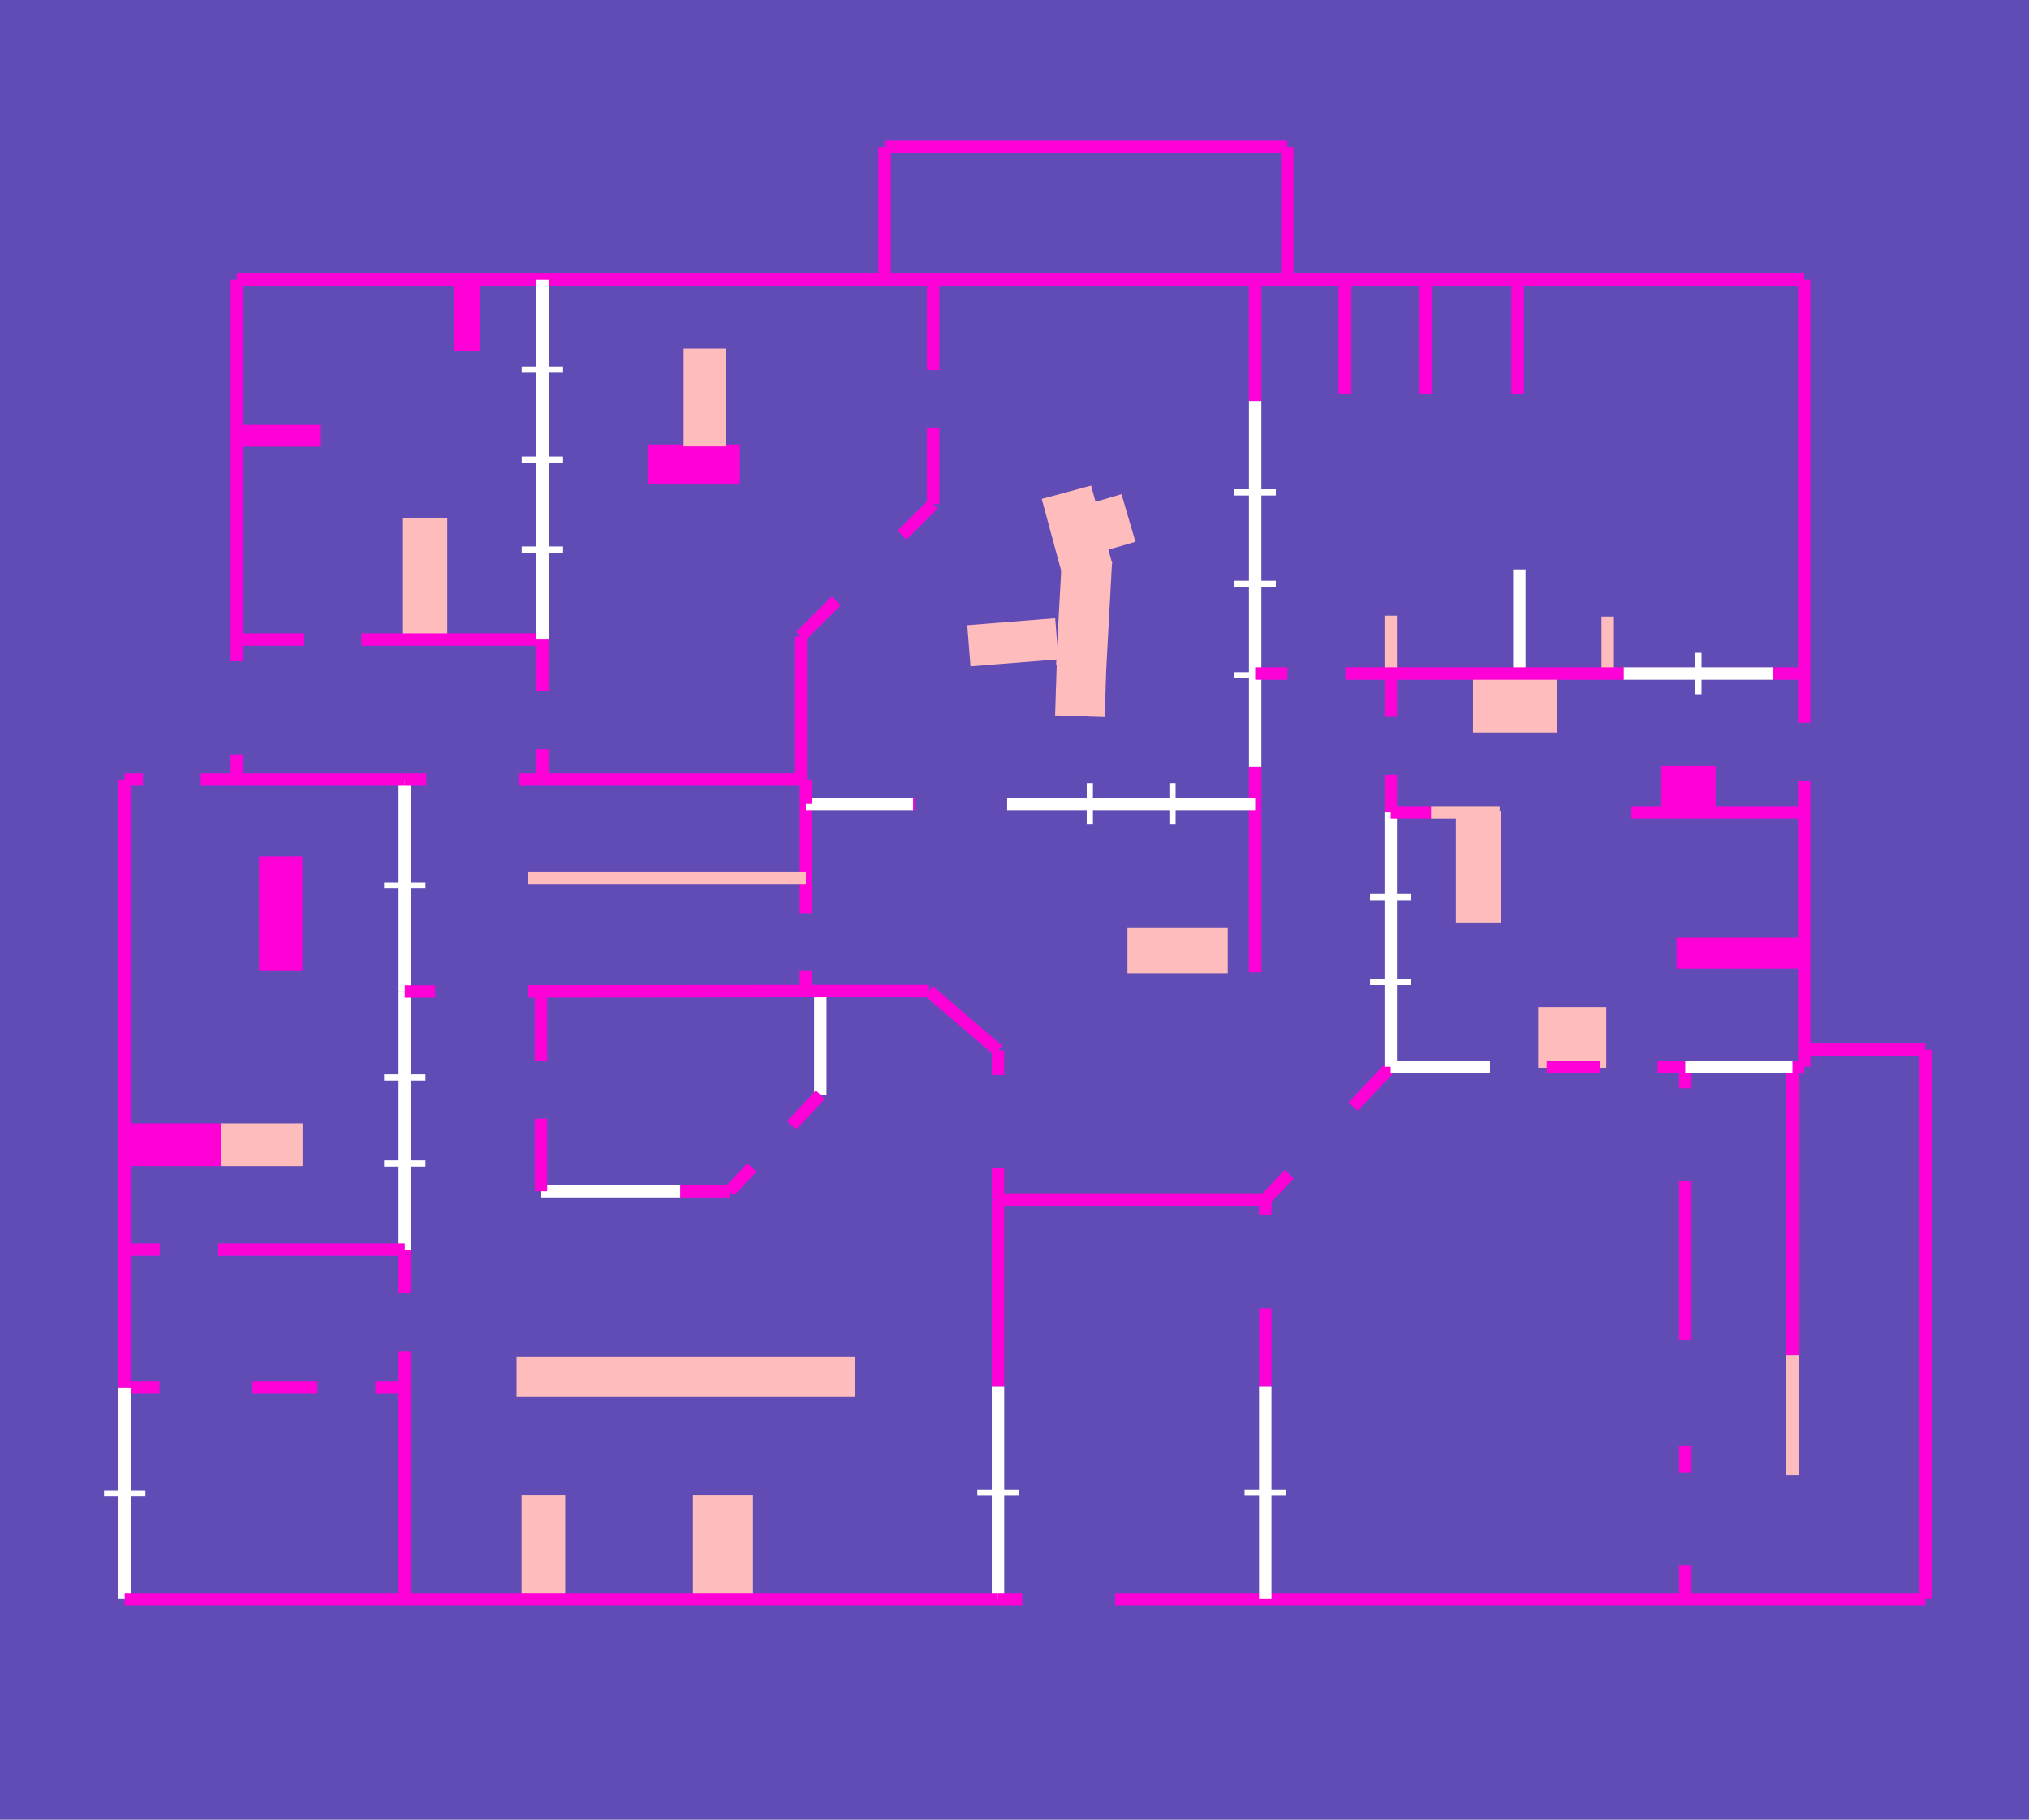
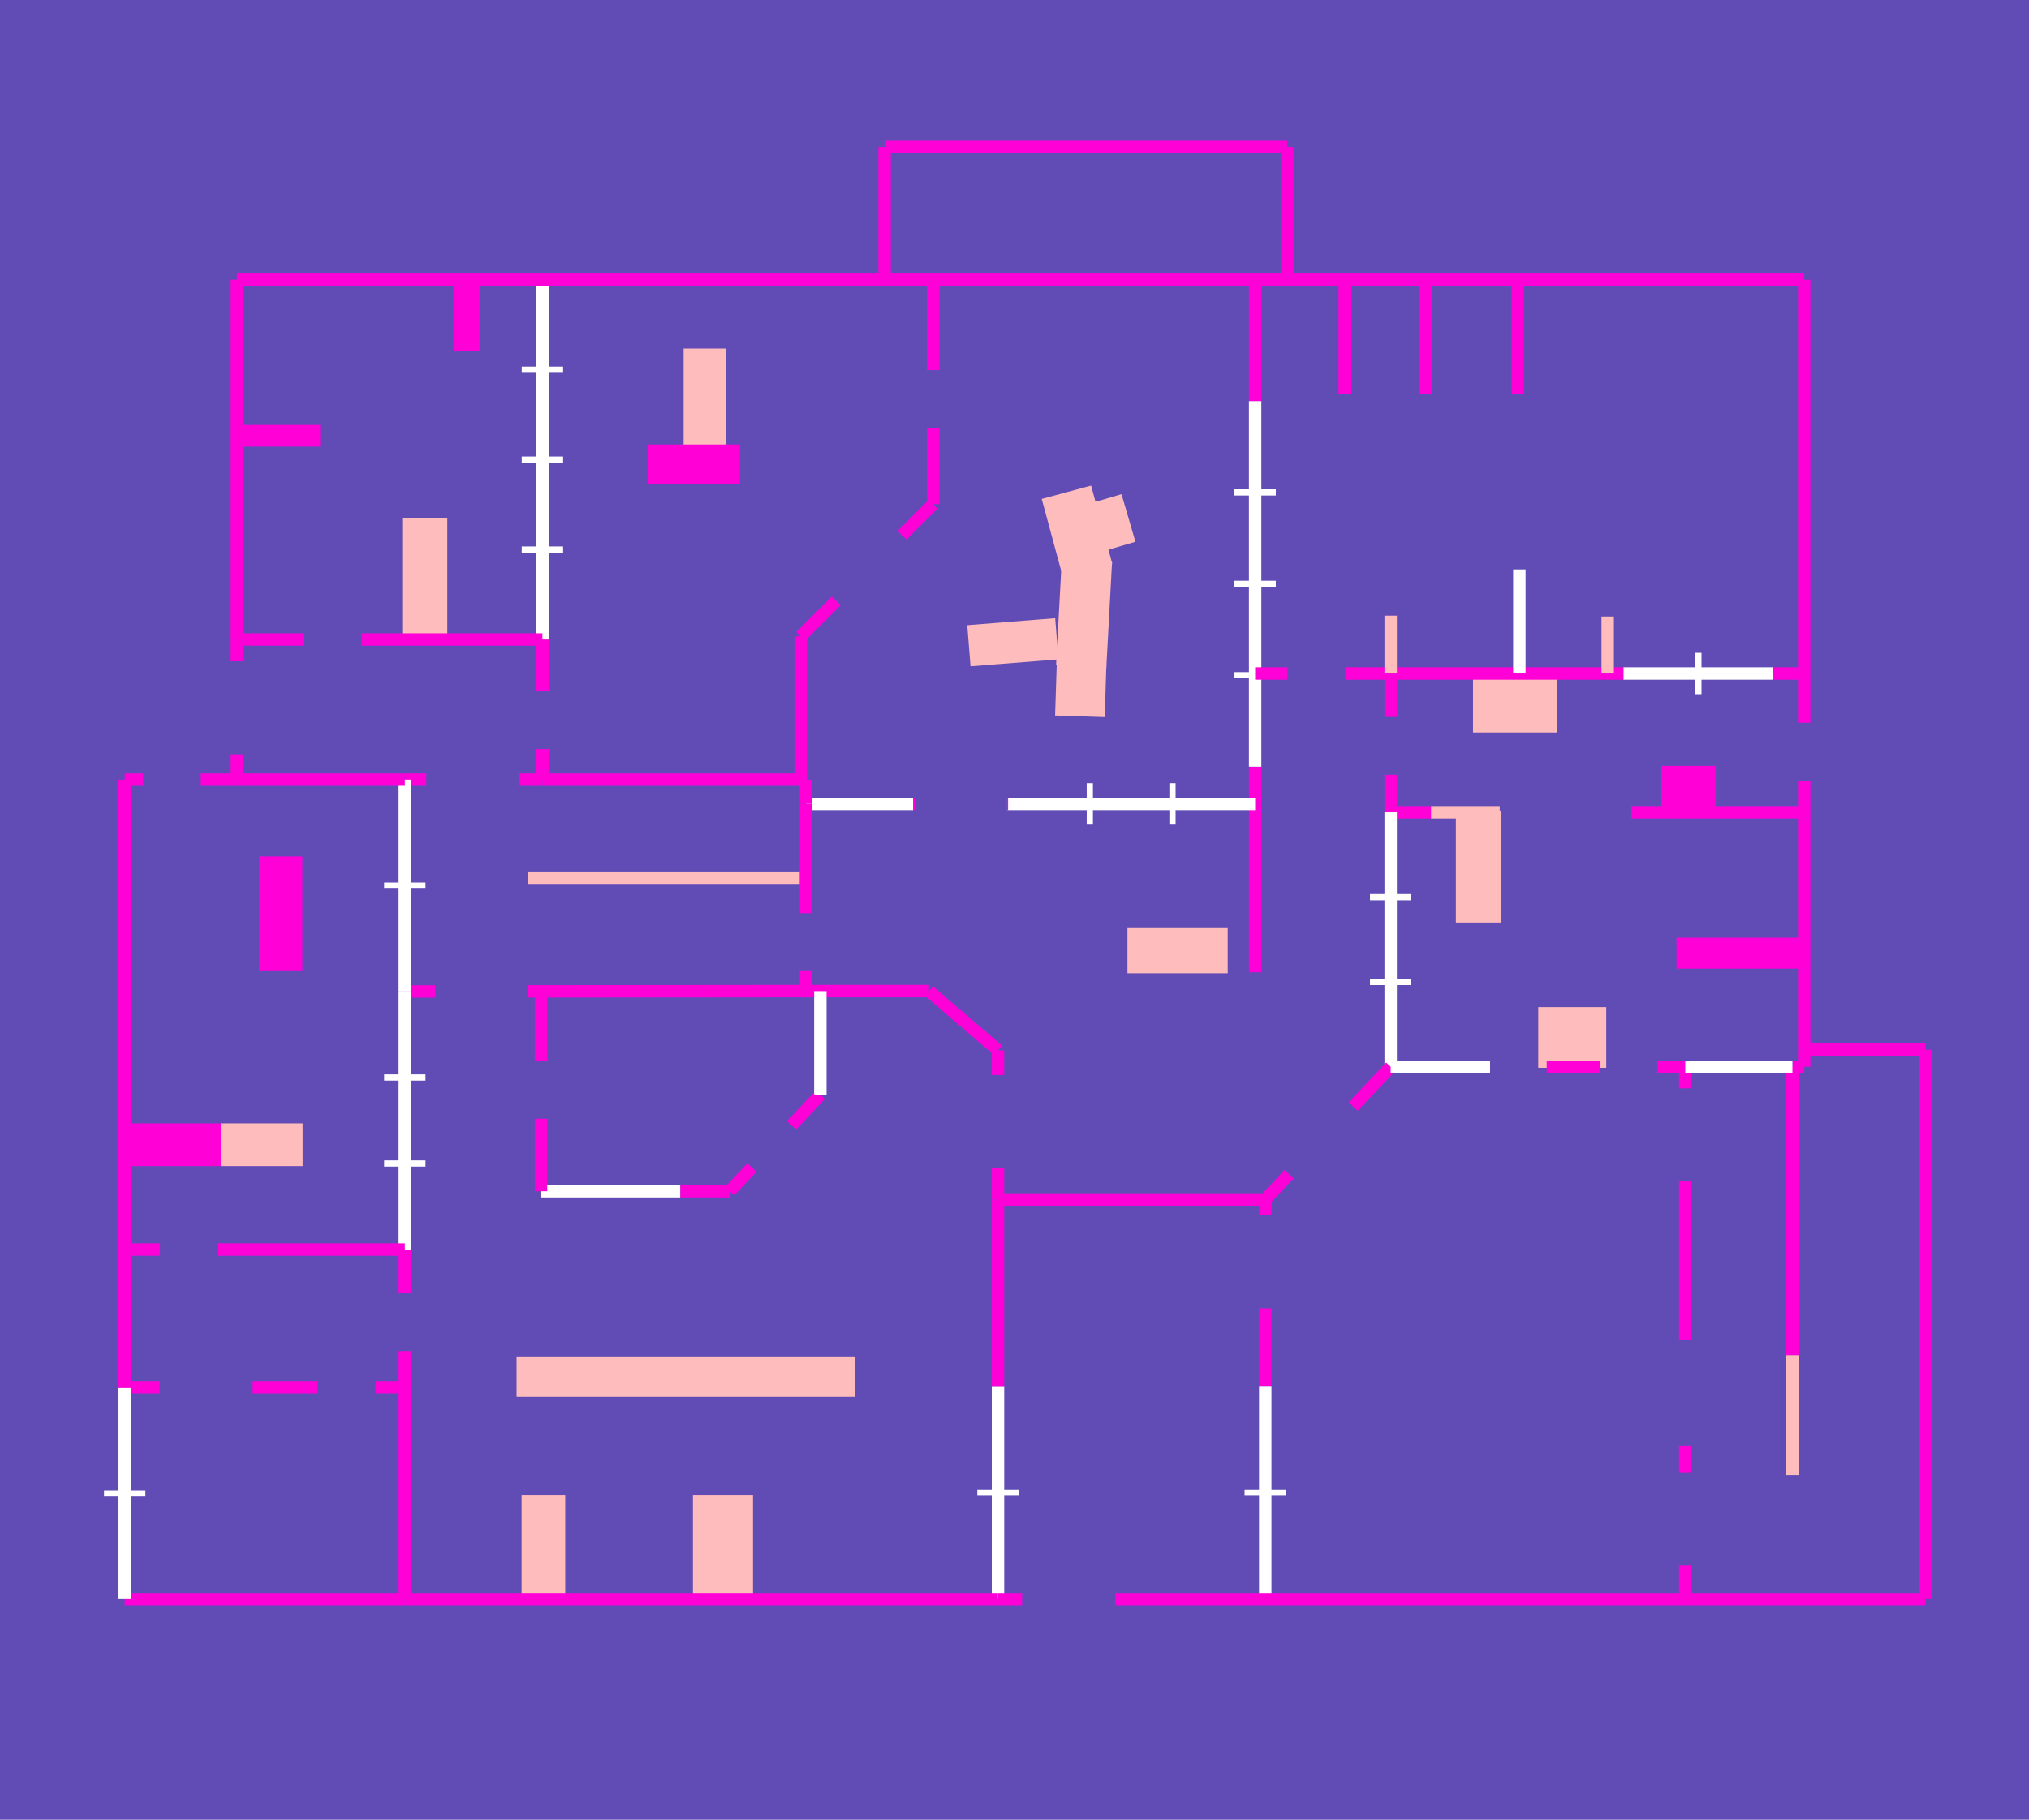
<svg xmlns="http://www.w3.org/2000/svg" viewBox="-377 -377 777 697">
  <rect fill="#614CB6" height="697" width="777" x="-377" y="-377" />
-   <path d="M22.388,185.631 L40.575,190.551 L48.464,161.39 L30.277,156.47 z" fill="#FFBCBC" stroke="#FFBCBC" stroke-width="0.75" transform="scale(1, -1)" />
-   <path d="M218.917,119.027 L187.47,119.027 L187.47,96.802 L218.917,96.802 z" fill="#FFBCBC" stroke="#FFBCBC" stroke-width="0.75" transform="scale(1, -1)" />
-   <path d="M237.735,-9.118 L212.451,-9.118 L212.451,-31.624 L237.735,-31.624 z" fill="#FFBCBC" stroke="#FFBCBC" stroke-width="0.75" transform="scale(1, -1)" />
+   <path d="M-99.254,206.386 L-114.834,206.386 L-114.834,243.13 L-99.254,243.13 z" fill="#FFBCBC" stroke="#FFBCBC" stroke-width="0.75" transform="scale(1, -1)" />
+   <path d="M-329.237,-69.298 L-292.08,-69.298 L-292.08,-53.668 L-329.237,-53.668 z" fill="#FF00D7" stroke="#FF00D7" stroke-width="0.75" transform="scale(1, -1)" />
+   <path d="M48.464,161.39 L46.319,121.838 L27.826,122.841 L29.971,162.393 z" fill="#FFBCBC" stroke="#FFBCBC" stroke-width="0.75" transform="scale(1, -1)" />
+   <path d="M-160.915,-196.204 L-176.877,-196.204 L-176.877,-235.539 L-160.915,-235.539 z" fill="#FFBCBC" stroke="#FFBCBC" stroke-width="0.75" transform="scale(1, -1)" />
+   <path d="M-89.014,-196.204 L-111.264,-196.204 L-111.264,-235.539 L-89.014,-235.539 z" fill="#FFBCBC" stroke="#FFBCBC" stroke-width="0.75" transform="scale(1, -1)" />
+   <path d="M27.433,103.294 L28.047,122.436 L46.298,121.851 L45.685,102.709 z" fill="#FFBCBC" stroke="#FFBCBC" stroke-width="0.75" transform="scale(1, -1)" />
+   <path d="M-193.416,269.863 L-202.838,269.863 L-202.838,242.925 L-193.416,242.925 z" fill="#FF00D7" stroke="#FF00D7" stroke-width="0.75" transform="scale(1, -1)" />
+   <path d="M259.569,65.878 L279.616,65.878 L279.616,83.256 L259.569,83.256 z" fill="#FF00D7" stroke="#FF00D7" stroke-width="0.75" transform="scale(1, -1)" />
+   <path d="M180.909,24.038 L197.318,24.038 L197.318,65.878 L180.909,65.878 z" fill="#FFBCBC" stroke="#FFBCBC" stroke-width="0.75" transform="scale(1, -1)" />
+   <path d="M-261.587,5.419 L-277.423,5.419 L-277.423,48.611 L-261.587,48.611 z" fill="#FF00D7" stroke="#FF00D7" stroke-width="0.75" transform="scale(1, -1)" />
  <path d="M-222.576,132.058 L-206.076,132.058 L-206.076,178.293 L-222.576,178.293 z" fill="#FFBCBC" stroke="#FFBCBC" stroke-width="0.75" transform="scale(1, -1)" />
  <path d="M57.347,169.74 L41.021,164.968 L35.905,182.47 L52.231,187.242 z" fill="#FFBCBC" stroke="#FFBCBC" stroke-width="0.75" transform="scale(1, -1)" />
-   <path d="M-329.237,-69.298 L-292.08,-69.298 L-292.08,-53.668 L-329.237,-53.668 z" fill="#FF00D7" stroke="#FF00D7" stroke-width="0.75" transform="scale(1, -1)" />
+   <path d="M265.394,17.485 L313.915,17.485 L313.915,6.38 L265.394,6.38 z" fill="#FF00D7" stroke="#FF00D7" stroke-width="0.75" transform="scale(1, -1)" />
+   <path d="M22.388,185.631 L40.575,190.551 L48.464,161.39 L30.277,156.47 z" fill="#FFBCBC" stroke="#FFBCBC" stroke-width="0.75" transform="scale(1, -1)" />
+   <path d="M-4.996,122.172 L-6.187,137.188 L26.738,139.799 L27.929,124.783 z" fill="#FFBCBC" stroke="#FFBCBC" stroke-width="0.75" transform="scale(1, -1)" />
+   <path d="M-128.392,206.386 L-94.039,206.386 L-94.039,192.075 L-128.392,192.075 z" fill="#FF00D7" stroke="#FF00D7" stroke-width="0.75" transform="scale(1, -1)" />
+   <path d="M218.917,119.027 L187.47,119.027 L187.47,96.802 L218.917,96.802 z" fill="#FFBCBC" stroke="#FFBCBC" stroke-width="0.75" transform="scale(1, -1)" />
+   <path d="M55.131,21.139 L92.773,21.139 L92.773,4.603 L55.131,4.603 z" fill="#FFBCBC" stroke="#FFBCBC" stroke-width="0.75" transform="scale(1, -1)" />
+   <path d="M-178.797,-142.984 L-49.859,-142.984 L-49.859,-157.753 L-178.797,-157.753 z" fill="#FFBCBC" stroke="#FFBCBC" stroke-width="0.75" transform="scale(1, -1)" />
  <path d="M-292.08,-53.668 L-261.484,-53.668 L-261.484,-69.298 L-292.08,-69.298 z" fill="#FFBCBC" stroke="#FFBCBC" stroke-width="0.75" transform="scale(1, -1)" />
-   <path d="M-4.996,122.172 L-6.187,137.188 L26.738,139.799 L27.929,124.783 z" fill="#FFBCBC" stroke="#FFBCBC" stroke-width="0.75" transform="scale(1, -1)" />
-   <path d="M180.909,24.038 L197.318,24.038 L197.318,65.878 L180.909,65.878 z" fill="#FFBCBC" stroke="#FFBCBC" stroke-width="0.75" transform="scale(1, -1)" />
-   <path d="M259.569,65.878 L279.616,65.878 L279.616,83.256 L259.569,83.256 z" fill="#FF00D7" stroke="#FF00D7" stroke-width="0.75" transform="scale(1, -1)" />
-   <path d="M-89.014,-196.204 L-111.264,-196.204 L-111.264,-235.539 L-89.014,-235.539 z" fill="#FFBCBC" stroke="#FFBCBC" stroke-width="0.75" transform="scale(1, -1)" />
-   <path d="M48.464,161.39 L46.319,121.838 L27.826,122.841 L29.971,162.393 z" fill="#FFBCBC" stroke="#FFBCBC" stroke-width="0.75" transform="scale(1, -1)" />
  <path d="M-286.286,206.316 L-254.744,206.316 L-254.744,213.869 L-286.286,213.869 z" fill="#FF00D7" stroke="#FF00D7" stroke-width="0.75" transform="scale(1, -1)" />
-   <path d="M-160.915,-196.204 L-176.877,-196.204 L-176.877,-235.539 L-160.915,-235.539 z" fill="#FFBCBC" stroke="#FFBCBC" stroke-width="0.75" transform="scale(1, -1)" />
-   <path d="M-178.797,-142.984 L-49.859,-142.984 L-49.859,-157.753 L-178.797,-157.753 z" fill="#FFBCBC" stroke="#FFBCBC" stroke-width="0.75" transform="scale(1, -1)" />
-   <path d="M-193.416,269.863 L-202.838,269.863 L-202.838,242.925 L-193.416,242.925 z" fill="#FF00D7" stroke="#FF00D7" stroke-width="0.75" transform="scale(1, -1)" />
-   <path d="M-128.392,206.386 L-94.039,206.386 L-94.039,192.075 L-128.392,192.075 z" fill="#FF00D7" stroke="#FF00D7" stroke-width="0.75" transform="scale(1, -1)" />
-   <path d="M27.433,103.294 L28.047,122.436 L46.298,121.851 L45.685,102.709 z" fill="#FFBCBC" stroke="#FFBCBC" stroke-width="0.75" transform="scale(1, -1)" />
-   <path d="M-99.254,206.386 L-114.834,206.386 L-114.834,243.13 L-99.254,243.13 z" fill="#FFBCBC" stroke="#FFBCBC" stroke-width="0.75" transform="scale(1, -1)" />
-   <path d="M55.131,21.139 L92.773,21.139 L92.773,4.603 L55.131,4.603 z" fill="#FFBCBC" stroke="#FFBCBC" stroke-width="0.75" transform="scale(1, -1)" />
-   <path d="M265.394,17.485 L313.915,17.485 L313.915,6.38 L265.394,6.38 z" fill="#FF00D7" stroke="#FF00D7" stroke-width="0.75" transform="scale(1, -1)" />
-   <path d="M-261.587,5.419 L-277.423,5.419 L-277.423,48.611 L-261.587,48.611 z" fill="#FF00D7" stroke="#FF00D7" stroke-width="0.75" transform="scale(1, -1)" />
+   <path d="M237.735,-9.118 L212.451,-9.118 L212.451,-31.624 L237.735,-31.624 z" fill="#FFBCBC" stroke="#FFBCBC" stroke-width="0.75" transform="scale(1, -1)" />
+   <path d="M107.528,-82.46 L107.528,-88.522 z" fill="none" stroke="#FF00D7" stroke-width="4.752" transform="scale(1, -1)" />
+   <path d="M107.528,-124.165 L107.528,-153.95 z" fill="none" stroke="#FF00D7" stroke-width="4.752" transform="scale(1, -1)" />
  <path d="M-169.825,-79.306 L-116.455,-79.306 z" fill="none" stroke="#FFFFFF" stroke-width="4.752" transform="scale(1, -1)" />
  <path d="M5.182,-153.95 L5.182,-235.539 z" fill="none" stroke="#FFFFFF" stroke-width="4.752" transform="scale(1, -1)" />
  <path d="M-2.739,-194.744 L13.103,-194.744 z" fill="none" stroke="#FFFFFF" stroke-width="2.376" transform="scale(1, -1)" />
-   <path d="M-169.825,-2.759 L-169.825,-29.345 z" fill="none" stroke="#FF00D7" stroke-width="4.752" transform="scale(1, -1)" />
-   <path d="M-169.825,-51.523 L-169.825,-79.306 z" fill="none" stroke="#FF00D7" stroke-width="4.752" transform="scale(1, -1)" />
+   <path d="M107.528,-153.95 L107.528,-235.539 z" fill="none" stroke="#FFFFFF" stroke-width="4.752" transform="scale(1, -1)" />
+   <path d="M99.608,-194.744 L115.449,-194.744 z" fill="none" stroke="#FFFFFF" stroke-width="2.376" transform="scale(1, -1)" />
+   <path d="M-27.305,69.09 L-68.382,69.09 z" fill="none" stroke="#FFFFFF" stroke-width="4.752" transform="scale(1, -1)" />
+   <path d="M-68.382,78.373 L-68.382,69.09 z" fill="none" stroke="#FF00D7" stroke-width="4.752" transform="scale(1, -1)" />
+   <path d="M204.186,269.863 L204.186,226.063 z" fill="none" stroke="#FF00D7" stroke-width="4.752" transform="scale(1, -1)" />
+   <path d="M115.932,269.863 L-19.669,269.863 z" fill="none" stroke="#FF00D7" stroke-width="4.752" transform="scale(1, -1)" />
+   <path d="M137.963,269.863 L137.963,226.063 z" fill="none" stroke="#FF00D7" stroke-width="4.752" transform="scale(1, -1)" />
+   <path d="M-221.969,-235.539 L5.182,-235.539 z" fill="none" stroke="#FF00D7" stroke-width="4.752" transform="scale(1, -1)" />
+   <path d="M-19.669,269.863 L-38.241,269.863 z" fill="none" stroke="#FF00D7" stroke-width="4.752" transform="scale(1, -1)" />
+   <path d="M5.182,-82.46 L5.182,-153.95 z" fill="none" stroke="#FF00D7" stroke-width="4.752" transform="scale(1, -1)" />
  <path d="M-169.279,132.058 L-169.279,112.259 z" fill="none" stroke="#FF00D7" stroke-width="4.752" transform="scale(1, -1)" />
  <path d="M-169.279,90.081 L-169.279,78.373 z" fill="none" stroke="#FF00D7" stroke-width="4.752" transform="scale(1, -1)" />
-   <path d="M-38.241,320.713 L115.932,320.713 z" fill="none" stroke="#FF00D7" stroke-width="4.752" transform="scale(1, -1)" />
-   <path d="M107.528,-82.46 L5.182,-82.46 z" fill="none" stroke="#FF00D7" stroke-width="4.752" transform="scale(1, -1)" />
+   <path d="M103.656,4.603 L103.656,69.09 z" fill="none" stroke="#FF00D7" stroke-width="4.752" transform="scale(1, -1)" />
+   <path d="M-221.969,-2.759 L-210.368,-2.748 z" fill="none" stroke="#FF00D7" stroke-width="4.752" transform="scale(1, -1)" />
+   <path d="M-174.724,-2.715 L-68.382,-2.617 z" fill="none" stroke="#FF00D7" stroke-width="4.752" transform="scale(1, -1)" />
+   <path d="M115.932,320.713 L115.932,269.863 z" fill="none" stroke="#FF00D7" stroke-width="4.752" transform="scale(1, -1)" />
+   <path d="M5.182,-25.327 L-21.237,-2.617 z" fill="none" stroke="#FF00D7" stroke-width="4.752" transform="scale(1, -1)" />
  <path d="M197.318,65.878 L170.991,65.878 z" fill="none" stroke="#FFBCBC" stroke-width="4.752" transform="scale(1, -1)" />
-   <path d="M115.932,269.863 L-19.669,269.863 z" fill="none" stroke="#FF00D7" stroke-width="4.752" transform="scale(1, -1)" />
-   <path d="M-38.241,320.713 L-38.241,269.863 z" fill="none" stroke="#FF00D7" stroke-width="4.752" transform="scale(1, -1)" />
-   <path d="M-221.969,-2.759 L-221.969,78.373 z" fill="none" stroke="#FFFFFF" stroke-width="4.752" transform="scale(1, -1)" />
-   <path d="M-214.048,37.807 L-229.889,37.807 z" fill="none" stroke="#FFFFFF" stroke-width="2.376" transform="scale(1, -1)" />
-   <path d="M313.915,269.863 L115.932,269.863 z" fill="none" stroke="#FF00D7" stroke-width="4.752" transform="scale(1, -1)" />
-   <path d="M103.656,4.603 L103.656,69.09 z" fill="none" stroke="#FF00D7" stroke-width="4.752" transform="scale(1, -1)" />
-   <path d="M238.669,119.027 L238.669,140.852 z" fill="none" stroke="#FFBCBC" stroke-width="4.752" transform="scale(1, -1)" />
-   <path d="M5.182,-82.46 L5.182,-153.95 z" fill="none" stroke="#FF00D7" stroke-width="4.752" transform="scale(1, -1)" />
-   <path d="M115.932,320.713 L115.932,269.863 z" fill="none" stroke="#FF00D7" stroke-width="4.752" transform="scale(1, -1)" />
-   <path d="M360.278,-235.539 L360.278,-25.081 z" fill="none" stroke="#FF00D7" stroke-width="4.752" transform="scale(1, -1)" />
-   <path d="M-221.969,-235.539 L5.182,-235.539 z" fill="none" stroke="#FF00D7" stroke-width="4.752" transform="scale(1, -1)" />
-   <path d="M-62.85,-2.617 L-62.85,-42.309 z" fill="none" stroke="#FFFFFF" stroke-width="4.752" transform="scale(1, -1)" />
-   <path d="M360.278,-235.539 L50.06,-235.539 z" fill="none" stroke="#FF00D7" stroke-width="4.752" transform="scale(1, -1)" />
-   <path d="M14.417,-235.539 L5.182,-235.539 z" fill="none" stroke="#FF00D7" stroke-width="4.752" transform="scale(1, -1)" />
-   <path d="M302.063,119.027 L313.915,119.027 z" fill="none" stroke="#FF00D7" stroke-width="4.752" transform="scale(1, -1)" />
-   <path d="M-70.386,78.373 L-169.279,78.373 z" fill="none" stroke="#FF00D7" stroke-width="4.752" transform="scale(1, -1)" />
-   <path d="M-221.969,-154.427 L-221.969,-140.566 z" fill="none" stroke="#FF00D7" stroke-width="4.752" transform="scale(1, -1)" />
-   <path d="M-221.969,-118.388 L-221.969,-101.643 z" fill="none" stroke="#FF00D7" stroke-width="4.752" transform="scale(1, -1)" />
-   <path d="M309.407,-142.095 L309.407,-31.624 z" fill="none" stroke="#FF00D7" stroke-width="4.752" transform="scale(1, -1)" />
-   <path d="M-70.386,133.239 L-56.777,146.827 z" fill="none" stroke="#FF00D7" stroke-width="4.752" transform="scale(1, -1)" />
-   <path d="M-31.553,172.011 L-19.669,183.876 z" fill="none" stroke="#FF00D7" stroke-width="4.752" transform="scale(1, -1)" />
-   <path d="M-286.286,78.373 L-300.112,78.373 z" fill="none" stroke="#FF00D7" stroke-width="4.752" transform="scale(1, -1)" />
-   <path d="M-322.29,78.373 L-329.237,78.373 z" fill="none" stroke="#FF00D7" stroke-width="4.752" transform="scale(1, -1)" />
-   <path d="M-221.969,-101.643 L-221.969,-2.759 z" fill="none" stroke="#FFFFFF" stroke-width="4.752" transform="scale(1, -1)" />
-   <path d="M-214.048,-68.682 L-229.889,-68.682 z" fill="none" stroke="#FFFFFF" stroke-width="2.376" transform="scale(1, -1)" />
-   <path d="M-214.048,-35.72 L-229.889,-35.72 z" fill="none" stroke="#FFFFFF" stroke-width="2.376" transform="scale(1, -1)" />
-   <path d="M-286.286,269.863 L-286.286,132.058 z" fill="none" stroke="#FF00D7" stroke-width="4.752" transform="scale(1, -1)" />
-   <path d="M204.845,158.904 L204.845,119.027 z" fill="none" stroke="#FFFFFF" stroke-width="4.752" transform="scale(1, -1)" />
-   <path d="M-221.969,-235.539 L-221.969,-154.427 z" fill="none" stroke="#FF00D7" stroke-width="4.752" transform="scale(1, -1)" />
-   <path d="M268.367,-31.624 L268.367,-39.88 z" fill="none" stroke="#FF00D7" stroke-width="4.752" transform="scale(1, -1)" />
-   <path d="M268.367,-75.524 L268.367,-136.231 z" fill="none" stroke="#FF00D7" stroke-width="4.752" transform="scale(1, -1)" />
-   <path d="M155.563,-31.624 L141.153,-46.874 z" fill="none" stroke="#FF00D7" stroke-width="4.752" transform="scale(1, -1)" />
-   <path d="M116.673,-72.782 L107.528,-82.46 z" fill="none" stroke="#FF00D7" stroke-width="4.752" transform="scale(1, -1)" />
-   <path d="M5.182,-25.327 L-21.237,-2.617 z" fill="none" stroke="#FF00D7" stroke-width="4.752" transform="scale(1, -1)" />
-   <path d="M-329.237,-154.427 L-315.902,-154.427 z" fill="none" stroke="#FF00D7" stroke-width="4.752" transform="scale(1, -1)" />
-   <path d="M-280.258,-154.427 L-255.436,-154.427 z" fill="none" stroke="#FF00D7" stroke-width="4.752" transform="scale(1, -1)" />
-   <path d="M-233.258,-154.427 L-221.969,-154.427 z" fill="none" stroke="#FF00D7" stroke-width="4.752" transform="scale(1, -1)" />
-   <path d="M-286.286,132.058 L-260.717,132.058 z" fill="none" stroke="#FF00D7" stroke-width="4.752" transform="scale(1, -1)" />
-   <path d="M-238.539,132.058 L-169.279,132.058 z" fill="none" stroke="#FF00D7" stroke-width="4.752" transform="scale(1, -1)" />
-   <path d="M268.367,-176.816 L268.367,-186.977 z" fill="none" stroke="#FF00D7" stroke-width="4.752" transform="scale(1, -1)" />
-   <path d="M268.367,-222.621 L268.367,-235.539 z" fill="none" stroke="#FF00D7" stroke-width="4.752" transform="scale(1, -1)" />
-   <path d="M268.367,-31.624 L257.789,-31.624 z" fill="none" stroke="#FF00D7" stroke-width="4.752" transform="scale(1, -1)" />
-   <path d="M235.611,-31.624 L215.309,-31.624 z" fill="none" stroke="#FF00D7" stroke-width="4.752" transform="scale(1, -1)" />
-   <path d="M193.131,-31.624 L193.621,-31.624 z" fill="none" stroke="#FF00D7" stroke-width="4.752" transform="scale(1, -1)" />
-   <path d="M-70.386,78.373 L-68.382,78.373 z" fill="none" stroke="#FF00D7" stroke-width="4.752" transform="scale(1, -1)" />
-   <path d="M155.563,-31.624 L155.563,65.878 z" fill="none" stroke="#FFFFFF" stroke-width="4.752" transform="scale(1, -1)" />
-   <path d="M163.484,0.877 L147.643,0.877 z" fill="none" stroke="#FFFFFF" stroke-width="2.376" transform="scale(1, -1)" />
-   <path d="M163.484,33.377 L147.643,33.377 z" fill="none" stroke="#FFFFFF" stroke-width="2.376" transform="scale(1, -1)" />
-   <path d="M247.474,65.878 L313.915,65.878 z" fill="none" stroke="#FF00D7" stroke-width="4.752" transform="scale(1, -1)" />
-   <path d="M-221.969,-101.643 L-293.573,-101.643 z" fill="none" stroke="#FF00D7" stroke-width="4.752" transform="scale(1, -1)" />
-   <path d="M-315.751,-101.643 L-329.237,-101.643 z" fill="none" stroke="#FF00D7" stroke-width="4.752" transform="scale(1, -1)" />
-   <path d="M-329.237,-101.643 L-329.237,-154.427 z" fill="none" stroke="#FF00D7" stroke-width="4.752" transform="scale(1, -1)" />
-   <path d="M-68.382,69.09 L-68.382,27.23 z" fill="none" stroke="#FF00D7" stroke-width="4.752" transform="scale(1, -1)" />
-   <path d="M-68.382,5.052 L-68.382,-2.617 z" fill="none" stroke="#FF00D7" stroke-width="4.752" transform="scale(1, -1)" />
-   <path d="M313.915,119.027 L313.915,269.863 z" fill="none" stroke="#FF00D7" stroke-width="4.752" transform="scale(1, -1)" />
-   <path d="M309.407,-188.064 L309.407,-142.095 z" fill="none" stroke="#FFBCBC" stroke-width="4.752" transform="scale(1, -1)" />
-   <path d="M-174.962,40.534 L-68.382,40.534 z" fill="none" stroke="#FFBCBC" stroke-width="4.752" transform="scale(1, -1)" />
-   <path d="M-27.305,69.09 L-68.382,69.09 z" fill="none" stroke="#FFFFFF" stroke-width="4.752" transform="scale(1, -1)" />
-   <path d="M-286.286,78.373 L-286.286,88.059 z" fill="none" stroke="#FF00D7" stroke-width="4.752" transform="scale(1, -1)" />
-   <path d="M-286.286,123.702 L-286.286,132.058 z" fill="none" stroke="#FF00D7" stroke-width="4.752" transform="scale(1, -1)" />
-   <path d="M244.74,119.027 L302.063,119.027 z" fill="none" stroke="#FFFFFF" stroke-width="4.752" transform="scale(1, -1)" />
-   <path d="M273.401,111.107 L273.401,126.948 z" fill="none" stroke="#FFFFFF" stroke-width="2.376" transform="scale(1, -1)" />
-   <path d="M137.963,269.863 L137.963,226.063 z" fill="none" stroke="#FF00D7" stroke-width="4.752" transform="scale(1, -1)" />
-   <path d="M107.528,-153.95 L107.528,-235.539 z" fill="none" stroke="#FFFFFF" stroke-width="4.752" transform="scale(1, -1)" />
-   <path d="M99.608,-194.744 L115.449,-194.744 z" fill="none" stroke="#FFFFFF" stroke-width="2.376" transform="scale(1, -1)" />
-   <path d="M107.528,-82.46 L107.528,-88.522 z" fill="none" stroke="#FF00D7" stroke-width="4.752" transform="scale(1, -1)" />
-   <path d="M107.528,-124.165 L107.528,-153.95 z" fill="none" stroke="#FF00D7" stroke-width="4.752" transform="scale(1, -1)" />
-   <path d="M313.915,-25.081 L313.915,-31.624 z" fill="none" stroke="#FF00D7" stroke-width="4.752" transform="scale(1, -1)" />
+   <path d="M-169.279,269.863 L-169.279,132.058 z" fill="none" stroke="#FFFFFF" stroke-width="4.752" transform="scale(1, -1)" />
+   <path d="M-177.2,235.412 L-161.359,235.412 z" fill="none" stroke="#FFFFFF" stroke-width="2.376" transform="scale(1, -1)" />
+   <path d="M-177.2,200.961 L-161.359,200.961 z" fill="none" stroke="#FFFFFF" stroke-width="2.376" transform="scale(1, -1)" />
+   <path d="M-177.2,166.51 L-161.359,166.51 z" fill="none" stroke="#FFFFFF" stroke-width="2.376" transform="scale(1, -1)" />
  <path d="M-97.608,-79.306 L-89.074,-70.222 z" fill="none" stroke="#FF00D7" stroke-width="4.752" transform="scale(1, -1)" />
  <path d="M-73.889,-54.059 L-62.85,-42.309 z" fill="none" stroke="#FF00D7" stroke-width="4.752" transform="scale(1, -1)" />
  <path d="M103.656,69.09 L103.656,83.346 z" fill="none" stroke="#FF00D7" stroke-width="4.752" transform="scale(1, -1)" />
-   <path d="M-221.969,-2.759 L-210.368,-2.748 z" fill="none" stroke="#FF00D7" stroke-width="4.752" transform="scale(1, -1)" />
-   <path d="M-174.724,-2.715 L-68.382,-2.617 z" fill="none" stroke="#FF00D7" stroke-width="4.752" transform="scale(1, -1)" />
-   <path d="M-21.237,-2.617 L-68.382,-2.617 z" fill="none" stroke="#FF00D7" stroke-width="4.752" transform="scale(1, -1)" />
-   <path d="M193.621,-31.624 L155.563,-31.624 z" fill="none" stroke="#FFFFFF" stroke-width="4.752" transform="scale(1, -1)" />
-   <path d="M-116.455,-79.306 L-97.608,-79.306 z" fill="none" stroke="#FF00D7" stroke-width="4.752" transform="scale(1, -1)" />
-   <path d="M-329.237,-235.539 L-329.237,-154.427 z" fill="none" stroke="#FFFFFF" stroke-width="4.752" transform="scale(1, -1)" />
-   <path d="M-321.316,-194.983 L-337.158,-194.983 z" fill="none" stroke="#FFFFFF" stroke-width="2.376" transform="scale(1, -1)" />
-   <path d="M204.186,269.863 L204.186,226.063 z" fill="none" stroke="#FF00D7" stroke-width="4.752" transform="scale(1, -1)" />
-   <path d="M103.656,269.863 L103.656,223.411 z" fill="none" stroke="#FF00D7" stroke-width="4.752" transform="scale(1, -1)" />
  <path d="M103.656,223.411 L103.656,83.346 z" fill="none" stroke="#FFFFFF" stroke-width="4.752" transform="scale(1, -1)" />
  <path d="M95.735,188.395 L111.576,188.395 z" fill="none" stroke="#FFFFFF" stroke-width="2.376" transform="scale(1, -1)" />
  <path d="M95.735,153.378 L111.576,153.378 z" fill="none" stroke="#FFFFFF" stroke-width="2.376" transform="scale(1, -1)" />
  <path d="M95.735,118.362 L111.576,118.362 z" fill="none" stroke="#FFFFFF" stroke-width="2.376" transform="scale(1, -1)" />
-   <path d="M-19.669,183.876 L-19.669,213.09 z" fill="none" stroke="#FF00D7" stroke-width="4.752" transform="scale(1, -1)" />
-   <path d="M-19.669,235.268 L-19.669,269.863 z" fill="none" stroke="#FF00D7" stroke-width="4.752" transform="scale(1, -1)" />
-   <path d="M-38.241,269.863 L-286.286,269.863 z" fill="none" stroke="#FF00D7" stroke-width="4.752" transform="scale(1, -1)" />
-   <path d="M-68.382,78.373 L-68.382,69.09 z" fill="none" stroke="#FF00D7" stroke-width="4.752" transform="scale(1, -1)" />
-   <path d="M155.563,65.878 L170.991,65.878 z" fill="none" stroke="#FF00D7" stroke-width="4.752" transform="scale(1, -1)" />
-   <path d="M-329.237,78.373 L-329.237,-101.643 z" fill="none" stroke="#FF00D7" stroke-width="4.752" transform="scale(1, -1)" />
-   <path d="M155.563,119.027 L155.563,102.406 z" fill="none" stroke="#FF00D7" stroke-width="4.752" transform="scale(1, -1)" />
-   <path d="M155.563,80.228 L155.563,65.878 z" fill="none" stroke="#FF00D7" stroke-width="4.752" transform="scale(1, -1)" />
-   <path d="M-329.237,-235.539 L-221.969,-235.539 z" fill="none" stroke="#FF00D7" stroke-width="4.752" transform="scale(1, -1)" />
-   <path d="M-169.279,269.863 L-169.279,132.058 z" fill="none" stroke="#FFFFFF" stroke-width="4.752" transform="scale(1, -1)" />
-   <path d="M-177.2,235.412 L-161.359,235.412 z" fill="none" stroke="#FFFFFF" stroke-width="2.376" transform="scale(1, -1)" />
-   <path d="M-177.2,200.961 L-161.359,200.961 z" fill="none" stroke="#FFFFFF" stroke-width="2.376" transform="scale(1, -1)" />
-   <path d="M-177.2,166.51 L-161.359,166.51 z" fill="none" stroke="#FFFFFF" stroke-width="2.376" transform="scale(1, -1)" />
-   <path d="M8.687,69.09 L9.055,69.09 z" fill="none" stroke="#FF00D7" stroke-width="4.752" transform="scale(1, -1)" />
-   <path d="M-26.589,69.09 L-27.305,69.09 z" fill="none" stroke="#FF00D7" stroke-width="4.752" transform="scale(1, -1)" />
-   <path d="M-70.386,133.239 L-70.386,78.373 z" fill="none" stroke="#FF00D7" stroke-width="4.752" transform="scale(1, -1)" />
  <path d="M-169.279,78.373 L-178.127,78.373 z" fill="none" stroke="#FF00D7" stroke-width="4.752" transform="scale(1, -1)" />
  <path d="M-213.77,78.373 L-221.969,78.373 z" fill="none" stroke="#FF00D7" stroke-width="4.752" transform="scale(1, -1)" />
-   <path d="M-221.969,78.373 L-286.286,78.373 z" fill="none" stroke="#FF00D7" stroke-width="4.752" transform="scale(1, -1)" />
-   <path d="M155.563,141.184 L155.563,119.027 z" fill="none" stroke="#FFBCBC" stroke-width="4.752" transform="scale(1, -1)" />
-   <path d="M313.915,119.027 L313.915,100.145 z" fill="none" stroke="#FF00D7" stroke-width="4.752" transform="scale(1, -1)" />
-   <path d="M313.915,77.967 L313.915,-25.081 z" fill="none" stroke="#FF00D7" stroke-width="4.752" transform="scale(1, -1)" />
+   <path d="M107.528,-82.46 L5.182,-82.46 z" fill="none" stroke="#FF00D7" stroke-width="4.752" transform="scale(1, -1)" />
  <path d="M168.991,226.063 L168.991,269.863 z" fill="none" stroke="#FF00D7" stroke-width="4.752" transform="scale(1, -1)" />
-   <path d="M5.182,-82.46 L5.182,-70.421 z" fill="none" stroke="#FF00D7" stroke-width="4.752" transform="scale(1, -1)" />
-   <path d="M5.182,-34.778 L5.182,-25.327 z" fill="none" stroke="#FF00D7" stroke-width="4.752" transform="scale(1, -1)" />
-   <path d="M-19.669,269.863 L-38.241,269.863 z" fill="none" stroke="#FF00D7" stroke-width="4.752" transform="scale(1, -1)" />
-   <path d="M313.915,-25.081 L360.278,-25.081 z" fill="none" stroke="#FF00D7" stroke-width="4.752" transform="scale(1, -1)" />
+   <path d="M-21.237,-2.617 L-68.382,-2.617 z" fill="none" stroke="#FF00D7" stroke-width="4.752" transform="scale(1, -1)" />
+   <path d="M-221.969,-2.759 L-221.969,78.373 z" fill="none" stroke="#FFFFFF" stroke-width="4.752" transform="scale(1, -1)" />
+   <path d="M-214.048,37.807 L-229.889,37.807 z" fill="none" stroke="#FFFFFF" stroke-width="2.376" transform="scale(1, -1)" />
+   <path d="M-286.286,78.373 L-300.112,78.373 z" fill="none" stroke="#FF00D7" stroke-width="4.752" transform="scale(1, -1)" />
+   <path d="M-322.29,78.373 L-329.237,78.373 z" fill="none" stroke="#FF00D7" stroke-width="4.752" transform="scale(1, -1)" />
+   <path d="M-38.241,320.713 L115.932,320.713 z" fill="none" stroke="#FF00D7" stroke-width="4.752" transform="scale(1, -1)" />
+   <path d="M313.915,119.027 L313.915,269.863 z" fill="none" stroke="#FF00D7" stroke-width="4.752" transform="scale(1, -1)" />
+   <path d="M-329.237,-101.643 L-329.237,-154.427 z" fill="none" stroke="#FF00D7" stroke-width="4.752" transform="scale(1, -1)" />
+   <path d="M-70.386,78.373 L-169.279,78.373 z" fill="none" stroke="#FF00D7" stroke-width="4.752" transform="scale(1, -1)" />
  <path d="M8.687,69.09 L103.656,69.09 z" fill="none" stroke="#FFFFFF" stroke-width="4.752" transform="scale(1, -1)" />
  <path d="M40.344,61.169 L40.344,77.01 z" fill="none" stroke="#FFFFFF" stroke-width="2.376" transform="scale(1, -1)" />
  <path d="M72,61.169 L72,77.01 z" fill="none" stroke="#FFFFFF" stroke-width="2.376" transform="scale(1, -1)" />
-   <path d="M313.915,-31.624 L309.407,-31.624 z" fill="none" stroke="#FF00D7" stroke-width="4.752" transform="scale(1, -1)" />
-   <path d="M309.407,-31.624 L268.367,-31.624 z" fill="none" stroke="#FFFFFF" stroke-width="4.752" transform="scale(1, -1)" />
+   <path d="M155.563,119.027 L155.563,102.406 z" fill="none" stroke="#FF00D7" stroke-width="4.752" transform="scale(1, -1)" />
+   <path d="M155.563,80.228 L155.563,65.878 z" fill="none" stroke="#FF00D7" stroke-width="4.752" transform="scale(1, -1)" />
+   <path d="M313.915,119.027 L313.915,100.145 z" fill="none" stroke="#FF00D7" stroke-width="4.752" transform="scale(1, -1)" />
+   <path d="M313.915,77.967 L313.915,-25.081 z" fill="none" stroke="#FF00D7" stroke-width="4.752" transform="scale(1, -1)" />
+   <path d="M155.563,65.878 L170.991,65.878 z" fill="none" stroke="#FF00D7" stroke-width="4.752" transform="scale(1, -1)" />
  <path d="M103.656,119.027 L116.024,119.027 z" fill="none" stroke="#FF00D7" stroke-width="4.752" transform="scale(1, -1)" />
  <path d="M138.202,119.027 L244.74,119.027 z" fill="none" stroke="#FF00D7" stroke-width="4.752" transform="scale(1, -1)" />
+   <path d="M155.563,-31.624 L155.563,65.878 z" fill="none" stroke="#FFFFFF" stroke-width="4.752" transform="scale(1, -1)" />
+   <path d="M163.484,0.877 L147.643,0.877 z" fill="none" stroke="#FFFFFF" stroke-width="2.376" transform="scale(1, -1)" />
+   <path d="M163.484,33.377 L147.643,33.377 z" fill="none" stroke="#FFFFFF" stroke-width="2.376" transform="scale(1, -1)" />
+   <path d="M268.367,-31.624 L257.789,-31.624 z" fill="none" stroke="#FF00D7" stroke-width="4.752" transform="scale(1, -1)" />
+   <path d="M235.611,-31.624 L215.309,-31.624 z" fill="none" stroke="#FF00D7" stroke-width="4.752" transform="scale(1, -1)" />
+   <path d="M193.131,-31.624 L193.621,-31.624 z" fill="none" stroke="#FF00D7" stroke-width="4.752" transform="scale(1, -1)" />
+   <path d="M155.563,-31.624 L141.153,-46.874 z" fill="none" stroke="#FF00D7" stroke-width="4.752" transform="scale(1, -1)" />
+   <path d="M116.673,-72.782 L107.528,-82.46 z" fill="none" stroke="#FF00D7" stroke-width="4.752" transform="scale(1, -1)" />
+   <path d="M238.669,119.027 L238.669,140.852 z" fill="none" stroke="#FFBCBC" stroke-width="4.752" transform="scale(1, -1)" />
+   <path d="M360.278,-235.539 L360.278,-25.081 z" fill="none" stroke="#FF00D7" stroke-width="4.752" transform="scale(1, -1)" />
+   <path d="M-70.386,133.239 L-70.386,78.373 z" fill="none" stroke="#FF00D7" stroke-width="4.752" transform="scale(1, -1)" />
+   <path d="M313.915,-31.624 L309.407,-31.624 z" fill="none" stroke="#FF00D7" stroke-width="4.752" transform="scale(1, -1)" />
+   <path d="M-221.969,78.373 L-286.286,78.373 z" fill="none" stroke="#FF00D7" stroke-width="4.752" transform="scale(1, -1)" />
+   <path d="M-116.455,-79.306 L-97.608,-79.306 z" fill="none" stroke="#FF00D7" stroke-width="4.752" transform="scale(1, -1)" />
+   <path d="M193.621,-31.624 L155.563,-31.624 z" fill="none" stroke="#FFFFFF" stroke-width="4.752" transform="scale(1, -1)" />
+   <path d="M-174.962,40.534 L-68.382,40.534 z" fill="none" stroke="#FFBCBC" stroke-width="4.752" transform="scale(1, -1)" />
+   <path d="M-286.286,132.058 L-260.717,132.058 z" fill="none" stroke="#FF00D7" stroke-width="4.752" transform="scale(1, -1)" />
+   <path d="M-238.539,132.058 L-169.279,132.058 z" fill="none" stroke="#FF00D7" stroke-width="4.752" transform="scale(1, -1)" />
+   <path d="M247.474,65.878 L313.915,65.878 z" fill="none" stroke="#FF00D7" stroke-width="4.752" transform="scale(1, -1)" />
+   <path d="M-286.286,78.373 L-286.286,88.059 z" fill="none" stroke="#FF00D7" stroke-width="4.752" transform="scale(1, -1)" />
+   <path d="M-286.286,123.702 L-286.286,132.058 z" fill="none" stroke="#FF00D7" stroke-width="4.752" transform="scale(1, -1)" />
+   <path d="M313.915,-25.081 L360.278,-25.081 z" fill="none" stroke="#FF00D7" stroke-width="4.752" transform="scale(1, -1)" />
+   <path d="M-221.969,-101.643 L-221.969,-2.759 z" fill="none" stroke="#FFFFFF" stroke-width="4.752" transform="scale(1, -1)" />
+   <path d="M-214.048,-68.682 L-229.889,-68.682 z" fill="none" stroke="#FFFFFF" stroke-width="2.376" transform="scale(1, -1)" />
+   <path d="M-214.048,-35.72 L-229.889,-35.72 z" fill="none" stroke="#FFFFFF" stroke-width="2.376" transform="scale(1, -1)" />
+   <path d="M-329.237,-154.427 L-315.902,-154.427 z" fill="none" stroke="#FF00D7" stroke-width="4.752" transform="scale(1, -1)" />
+   <path d="M-280.258,-154.427 L-255.436,-154.427 z" fill="none" stroke="#FF00D7" stroke-width="4.752" transform="scale(1, -1)" />
+   <path d="M-233.258,-154.427 L-221.969,-154.427 z" fill="none" stroke="#FF00D7" stroke-width="4.752" transform="scale(1, -1)" />
+   <path d="M-169.825,-2.759 L-169.825,-29.345 z" fill="none" stroke="#FF00D7" stroke-width="4.752" transform="scale(1, -1)" />
+   <path d="M-169.825,-51.523 L-169.825,-79.306 z" fill="none" stroke="#FF00D7" stroke-width="4.752" transform="scale(1, -1)" />
+   <path d="M-70.386,78.373 L-68.382,78.373 z" fill="none" stroke="#FF00D7" stroke-width="4.752" transform="scale(1, -1)" />
+   <path d="M360.278,-235.539 L50.06,-235.539 z" fill="none" stroke="#FF00D7" stroke-width="4.752" transform="scale(1, -1)" />
+   <path d="M14.417,-235.539 L5.182,-235.539 z" fill="none" stroke="#FF00D7" stroke-width="4.752" transform="scale(1, -1)" />
+   <path d="M155.563,141.184 L155.563,119.027 z" fill="none" stroke="#FFBCBC" stroke-width="4.752" transform="scale(1, -1)" />
+   <path d="M-329.237,-235.539 L-221.969,-235.539 z" fill="none" stroke="#FF00D7" stroke-width="4.752" transform="scale(1, -1)" />
+   <path d="M-68.382,69.09 L-68.382,27.23 z" fill="none" stroke="#FF00D7" stroke-width="4.752" transform="scale(1, -1)" />
+   <path d="M-68.382,5.052 L-68.382,-2.617 z" fill="none" stroke="#FF00D7" stroke-width="4.752" transform="scale(1, -1)" />
+   <path d="M244.74,119.027 L302.063,119.027 z" fill="none" stroke="#FFFFFF" stroke-width="4.752" transform="scale(1, -1)" />
+   <path d="M273.401,111.107 L273.401,126.948 z" fill="none" stroke="#FFFFFF" stroke-width="2.376" transform="scale(1, -1)" />
+   <path d="M-221.969,-101.643 L-293.573,-101.643 z" fill="none" stroke="#FF00D7" stroke-width="4.752" transform="scale(1, -1)" />
+   <path d="M-315.751,-101.643 L-329.237,-101.643 z" fill="none" stroke="#FF00D7" stroke-width="4.752" transform="scale(1, -1)" />
+   <path d="M268.367,-31.624 L268.367,-39.88 z" fill="none" stroke="#FF00D7" stroke-width="4.752" transform="scale(1, -1)" />
+   <path d="M268.367,-75.524 L268.367,-136.231 z" fill="none" stroke="#FF00D7" stroke-width="4.752" transform="scale(1, -1)" />
+   <path d="M302.063,119.027 L313.915,119.027 z" fill="none" stroke="#FF00D7" stroke-width="4.752" transform="scale(1, -1)" />
+   <path d="M8.687,69.09 L9.055,69.09 z" fill="none" stroke="#FF00D7" stroke-width="4.752" transform="scale(1, -1)" />
+   <path d="M-26.589,69.09 L-27.305,69.09 z" fill="none" stroke="#FF00D7" stroke-width="4.752" transform="scale(1, -1)" />
+   <path d="M309.407,-188.064 L309.407,-142.095 z" fill="none" stroke="#FFBCBC" stroke-width="4.752" transform="scale(1, -1)" />
+   <path d="M-286.286,269.863 L-286.286,132.058 z" fill="none" stroke="#FF00D7" stroke-width="4.752" transform="scale(1, -1)" />
+   <path d="M-38.241,269.863 L-286.286,269.863 z" fill="none" stroke="#FF00D7" stroke-width="4.752" transform="scale(1, -1)" />
+   <path d="M-19.669,183.876 L-19.669,213.09 z" fill="none" stroke="#FF00D7" stroke-width="4.752" transform="scale(1, -1)" />
+   <path d="M-19.669,235.268 L-19.669,269.863 z" fill="none" stroke="#FF00D7" stroke-width="4.752" transform="scale(1, -1)" />
+   <path d="M-70.386,133.239 L-56.777,146.827 z" fill="none" stroke="#FF00D7" stroke-width="4.752" transform="scale(1, -1)" />
+   <path d="M-31.553,172.011 L-19.669,183.876 z" fill="none" stroke="#FF00D7" stroke-width="4.752" transform="scale(1, -1)" />
+   <path d="M-329.237,-235.539 L-329.237,-154.427 z" fill="none" stroke="#FFFFFF" stroke-width="4.752" transform="scale(1, -1)" />
+   <path d="M-321.316,-194.983 L-337.158,-194.983 z" fill="none" stroke="#FFFFFF" stroke-width="2.376" transform="scale(1, -1)" />
+   <path d="M-329.237,78.373 L-329.237,-101.643 z" fill="none" stroke="#FF00D7" stroke-width="4.752" transform="scale(1, -1)" />
+   <path d="M309.407,-142.095 L309.407,-31.624 z" fill="none" stroke="#FF00D7" stroke-width="4.752" transform="scale(1, -1)" />
+   <path d="M-62.85,-2.617 L-62.85,-42.309 z" fill="none" stroke="#FFFFFF" stroke-width="4.752" transform="scale(1, -1)" />
+   <path d="M-221.969,-154.427 L-221.969,-140.566 z" fill="none" stroke="#FF00D7" stroke-width="4.752" transform="scale(1, -1)" />
+   <path d="M-221.969,-118.388 L-221.969,-101.643 z" fill="none" stroke="#FF00D7" stroke-width="4.752" transform="scale(1, -1)" />
+   <path d="M313.915,269.863 L115.932,269.863 z" fill="none" stroke="#FF00D7" stroke-width="4.752" transform="scale(1, -1)" />
+   <path d="M313.915,-25.081 L313.915,-31.624 z" fill="none" stroke="#FF00D7" stroke-width="4.752" transform="scale(1, -1)" />
+   <path d="M204.845,158.904 L204.845,119.027 z" fill="none" stroke="#FFFFFF" stroke-width="4.752" transform="scale(1, -1)" />
+   <path d="M5.182,-82.46 L5.182,-70.421 z" fill="none" stroke="#FF00D7" stroke-width="4.752" transform="scale(1, -1)" />
+   <path d="M5.182,-34.778 L5.182,-25.327 z" fill="none" stroke="#FF00D7" stroke-width="4.752" transform="scale(1, -1)" />
+   <path d="M-221.969,-235.539 L-221.969,-154.427 z" fill="none" stroke="#FF00D7" stroke-width="4.752" transform="scale(1, -1)" />
+   <path d="M-38.241,320.713 L-38.241,269.863 z" fill="none" stroke="#FF00D7" stroke-width="4.752" transform="scale(1, -1)" />
+   <path d="M103.656,269.863 L103.656,223.411 z" fill="none" stroke="#FF00D7" stroke-width="4.752" transform="scale(1, -1)" />
+   <path d="M309.407,-31.624 L268.367,-31.624 z" fill="none" stroke="#FFFFFF" stroke-width="4.752" transform="scale(1, -1)" />
+   <path d="M268.367,-176.816 L268.367,-186.977 z" fill="none" stroke="#FF00D7" stroke-width="4.752" transform="scale(1, -1)" />
+   <path d="M268.367,-222.621 L268.367,-235.539 z" fill="none" stroke="#FF00D7" stroke-width="4.752" transform="scale(1, -1)" />
</svg>
